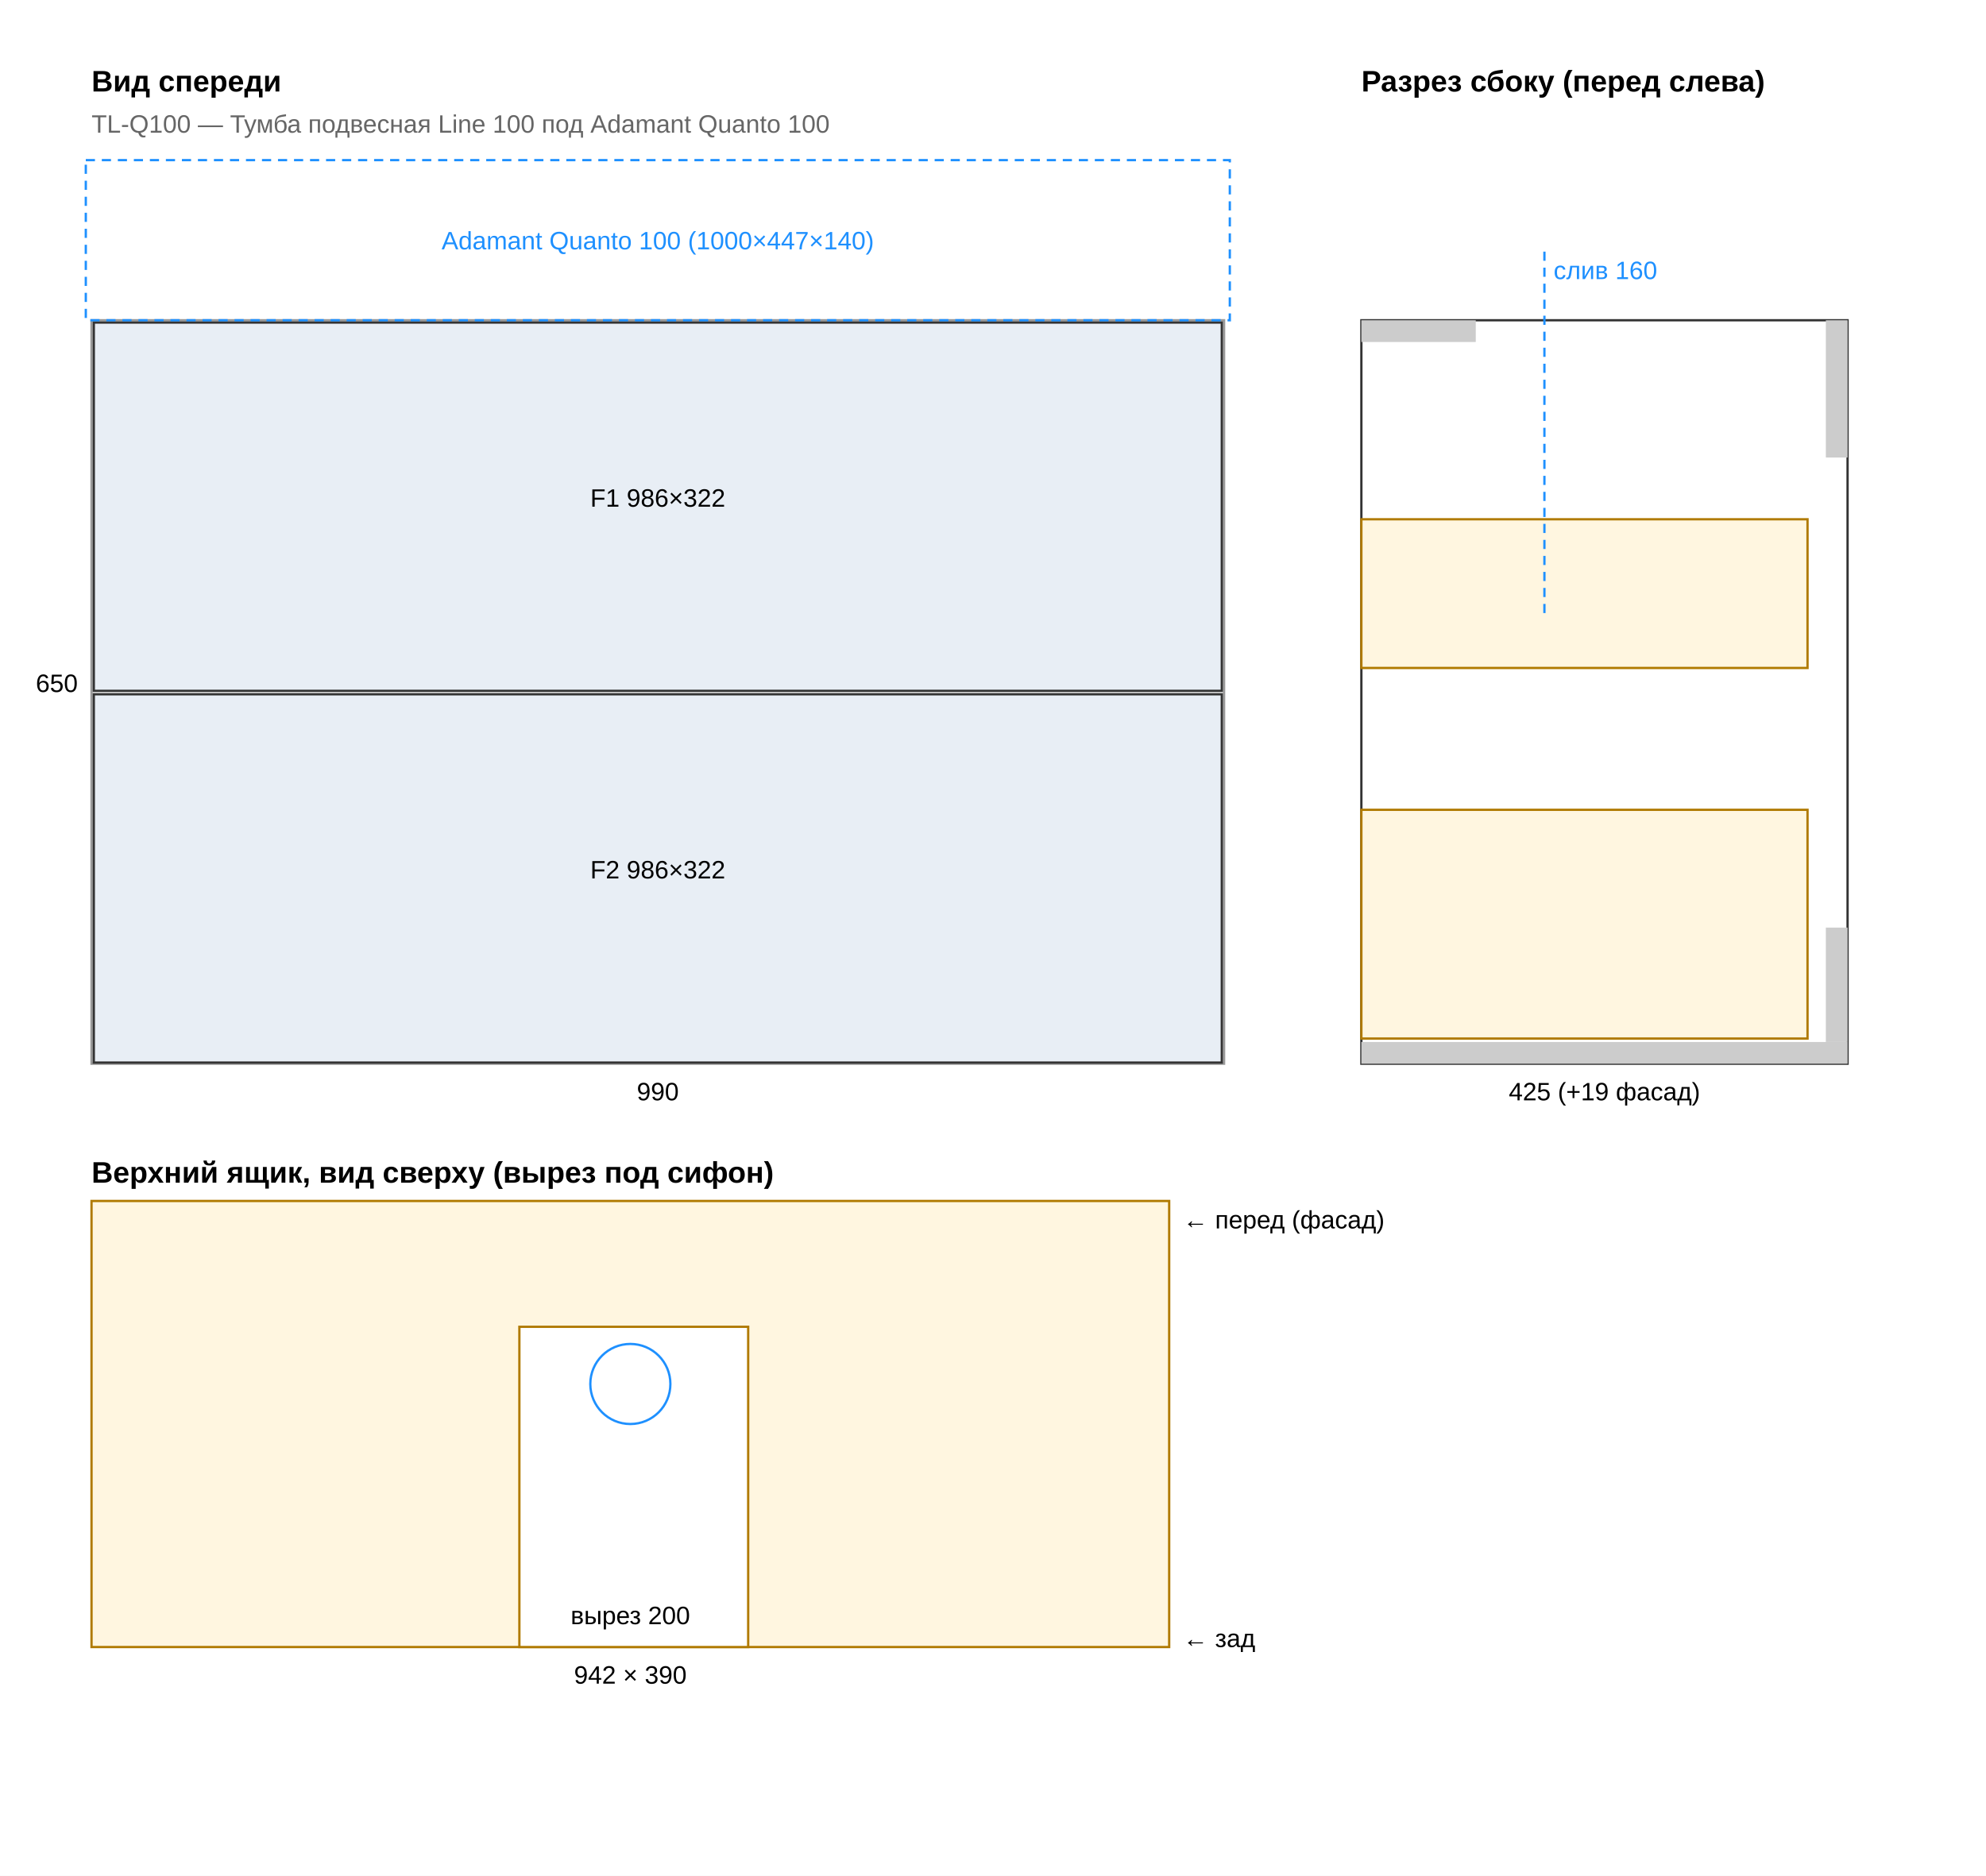
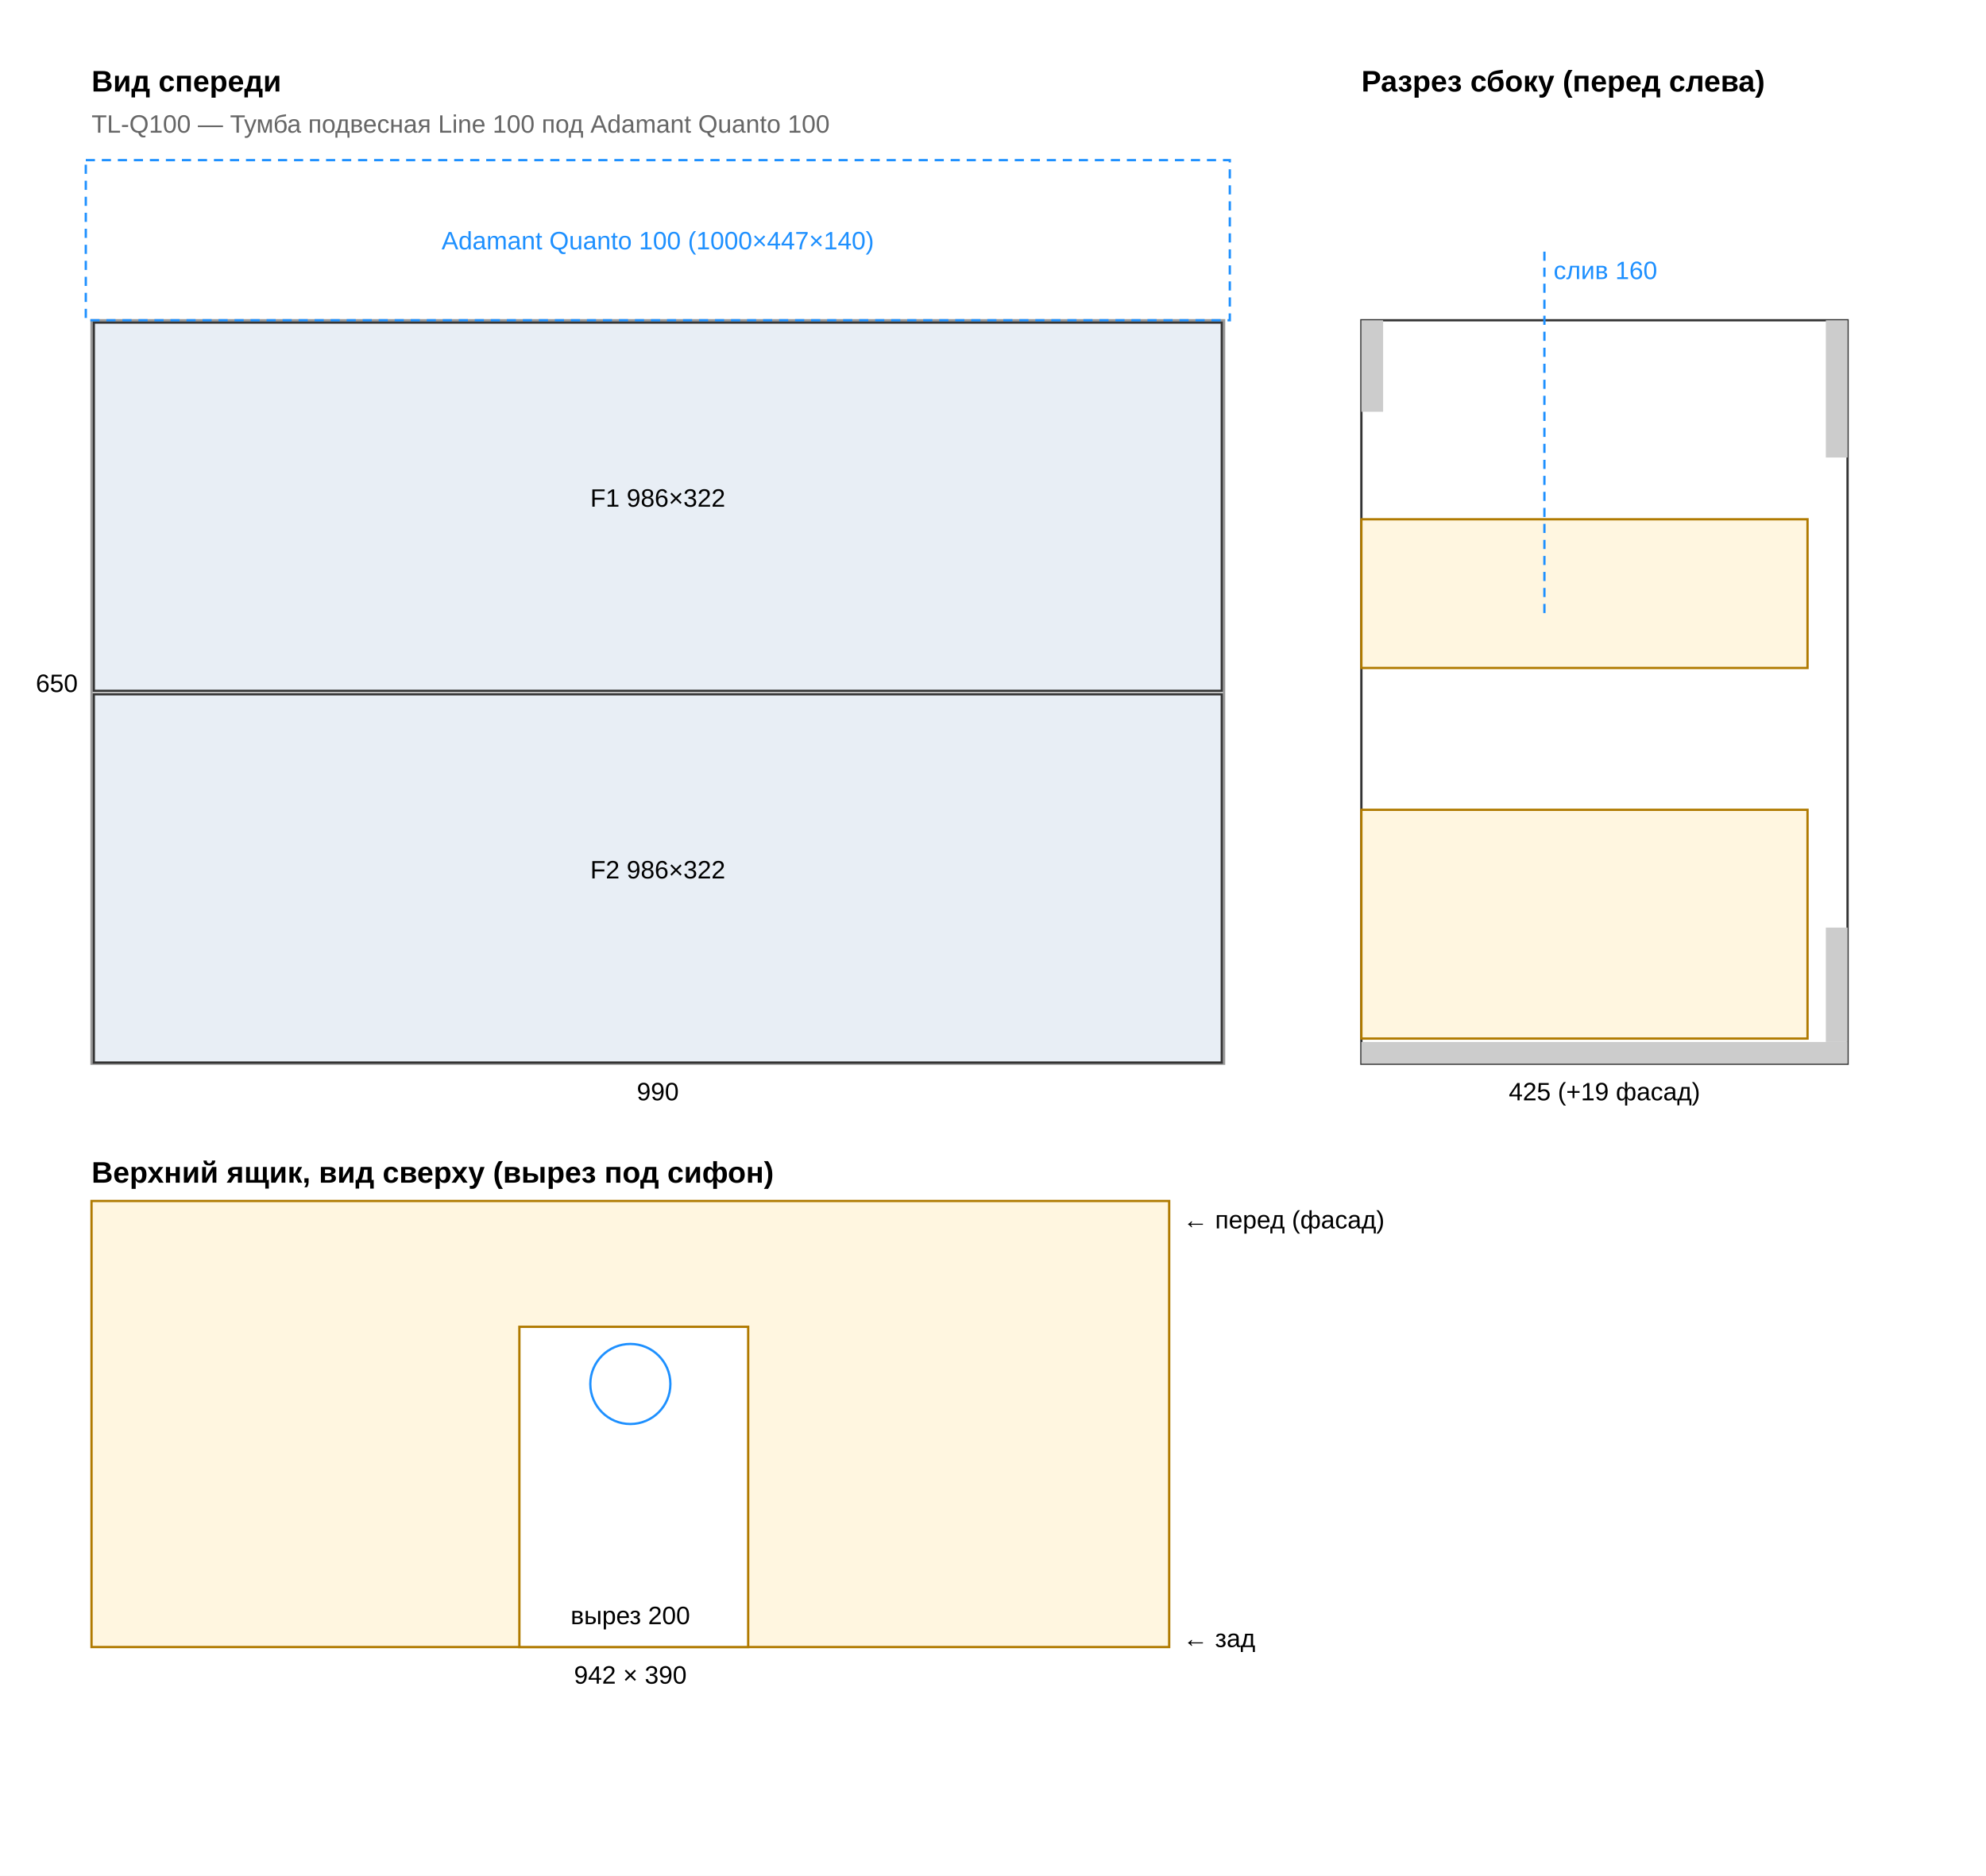
<svg xmlns="http://www.w3.org/2000/svg" width="868" height="820" viewBox="0 0 868 820" font-family="Arial" font-size="11">
  <rect width="100%" height="100%" fill="white" />
  <text x="40" y="40" font-size="13" font-weight="bold">Вид спереди</text>
  <rect x="40" y="140.0" width="495.0" height="325.0" fill="#f4f4f4" stroke="#999" />
  <rect x="41.0" y="141.0" width="493.0" height="161.0" fill="#e8eef5" stroke="#333" />
  <text x="287.5" y="221.5" text-anchor="middle">F1 986×322</text>
  <rect x="41.0" y="303.5" width="493.0" height="161.0" fill="#e8eef5" stroke="#333" />
  <text x="287.5" y="384.0" text-anchor="middle">F2 986×322</text>
  <rect x="37.5" y="70.0" width="500.0" height="70.0" fill="none" stroke="#1E90FF" stroke-dasharray="4 3" />
  <text x="287.5" y="109.0" text-anchor="middle" fill="#1E90FF">Adamant Quanto 100 (1000×447×140)</text>
  <text x="40" y="58" fill="#666">TL-Q100 — Тумба подвесная Line 100 под Adamant Quanto 100</text>
  <text x="287.5" y="481.0" text-anchor="middle">990</text>
  <text x="34" y="302.5" text-anchor="end">650</text>
  <text x="595.0" y="40" font-size="13" font-weight="bold">Разрез сбоку (перед слева)</text>
  <rect x="595.0" y="140.0" width="212.5" height="325.0" fill="none" stroke="#333" />
  <rect x="595.0" y="455.5" width="212.5" height="9.5" fill="#ccc" />
-   <rect x="595.0" y="140.0" width="50.0" height="9.5" fill="#ccc" />
+   <rect x="595.0" y="140.0" width="9.5" height="40.0" fill="#ccc" />
  <rect x="798.0" y="140.0" width="9.5" height="60.0" fill="#ccc" />
  <rect x="798.0" y="405.5" width="9.5" height="50.0" fill="#ccc" />
  <rect x="595.0" y="354.0" width="195.0" height="100.0" fill="#fff6e0" stroke="#b07a00" />
  <rect x="595.0" y="227.0" width="195.0" height="65.0" fill="#fff6e0" stroke="#b07a00" />
  <line x1="675.0" y1="110.0" x2="675.0" y2="270.0" stroke="#1E90FF" stroke-dasharray="4 3" />
  <text x="679.0" y="122.0" fill="#1E90FF">слив 160</text>
  <text x="701.25" y="481.0" text-anchor="middle">425 (+19 фасад)</text>
  <text x="40" y="517.0" font-size="13" font-weight="bold">Верхний ящик, вид сверху (вырез под сифон)</text>
  <rect x="40" y="525.0" width="471.0" height="195.0" fill="#fff6e0" stroke="#b07a00" />
  <rect x="227.0" y="580.0" width="100.0" height="140.0" fill="white" stroke="#b07a00" />
  <circle cx="275.5" cy="605.0" r="17.5" fill="none" stroke="#1E90FF" />
  <text x="275.5" y="710.0" text-anchor="middle">вырез 200</text>
  <text x="517.0" y="537.0">← перед (фасад)</text>
  <text x="517.0" y="720.0">← зад</text>
  <text x="275.5" y="736.0" text-anchor="middle">942 × 390</text>
</svg>
